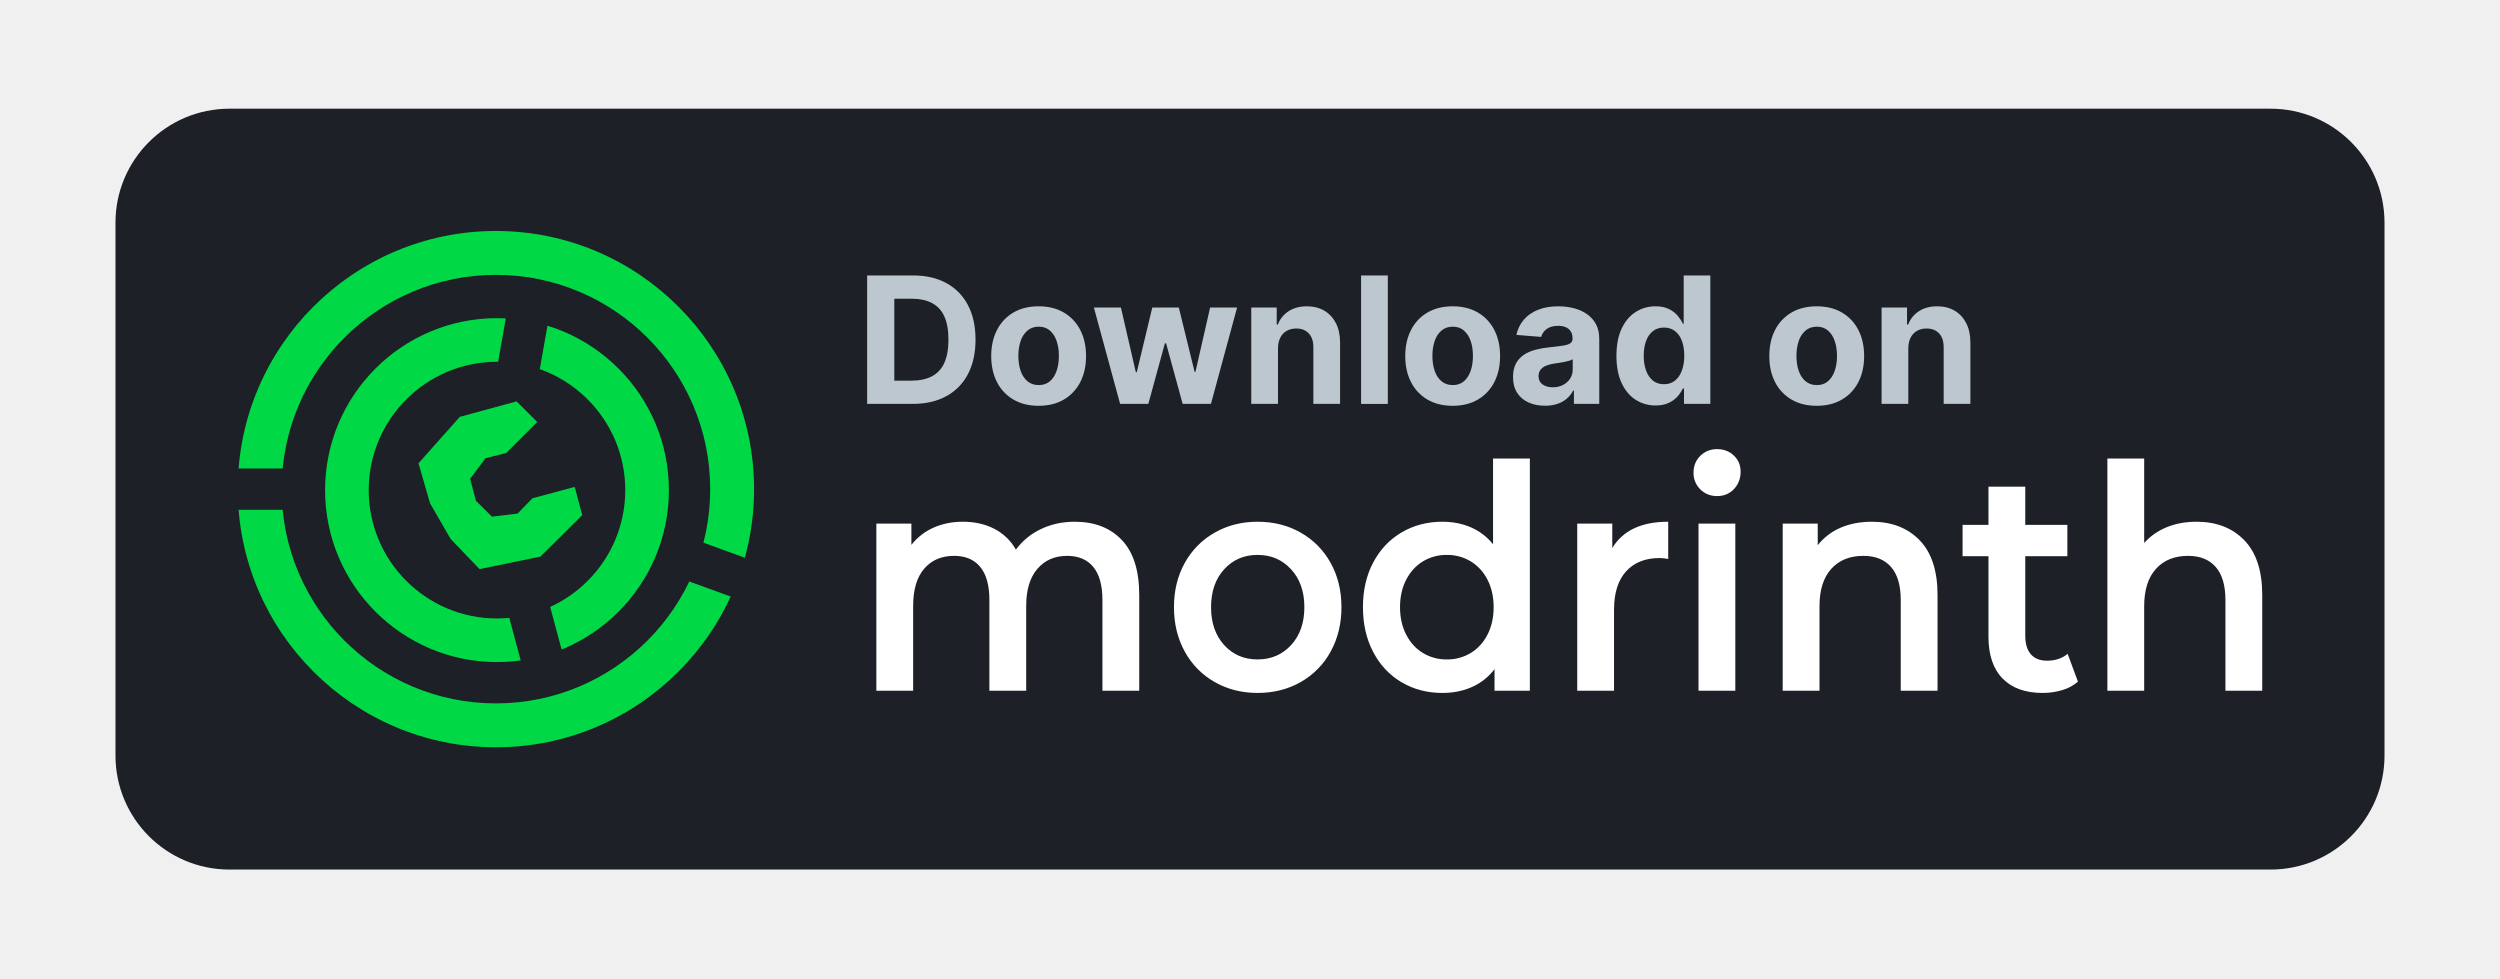
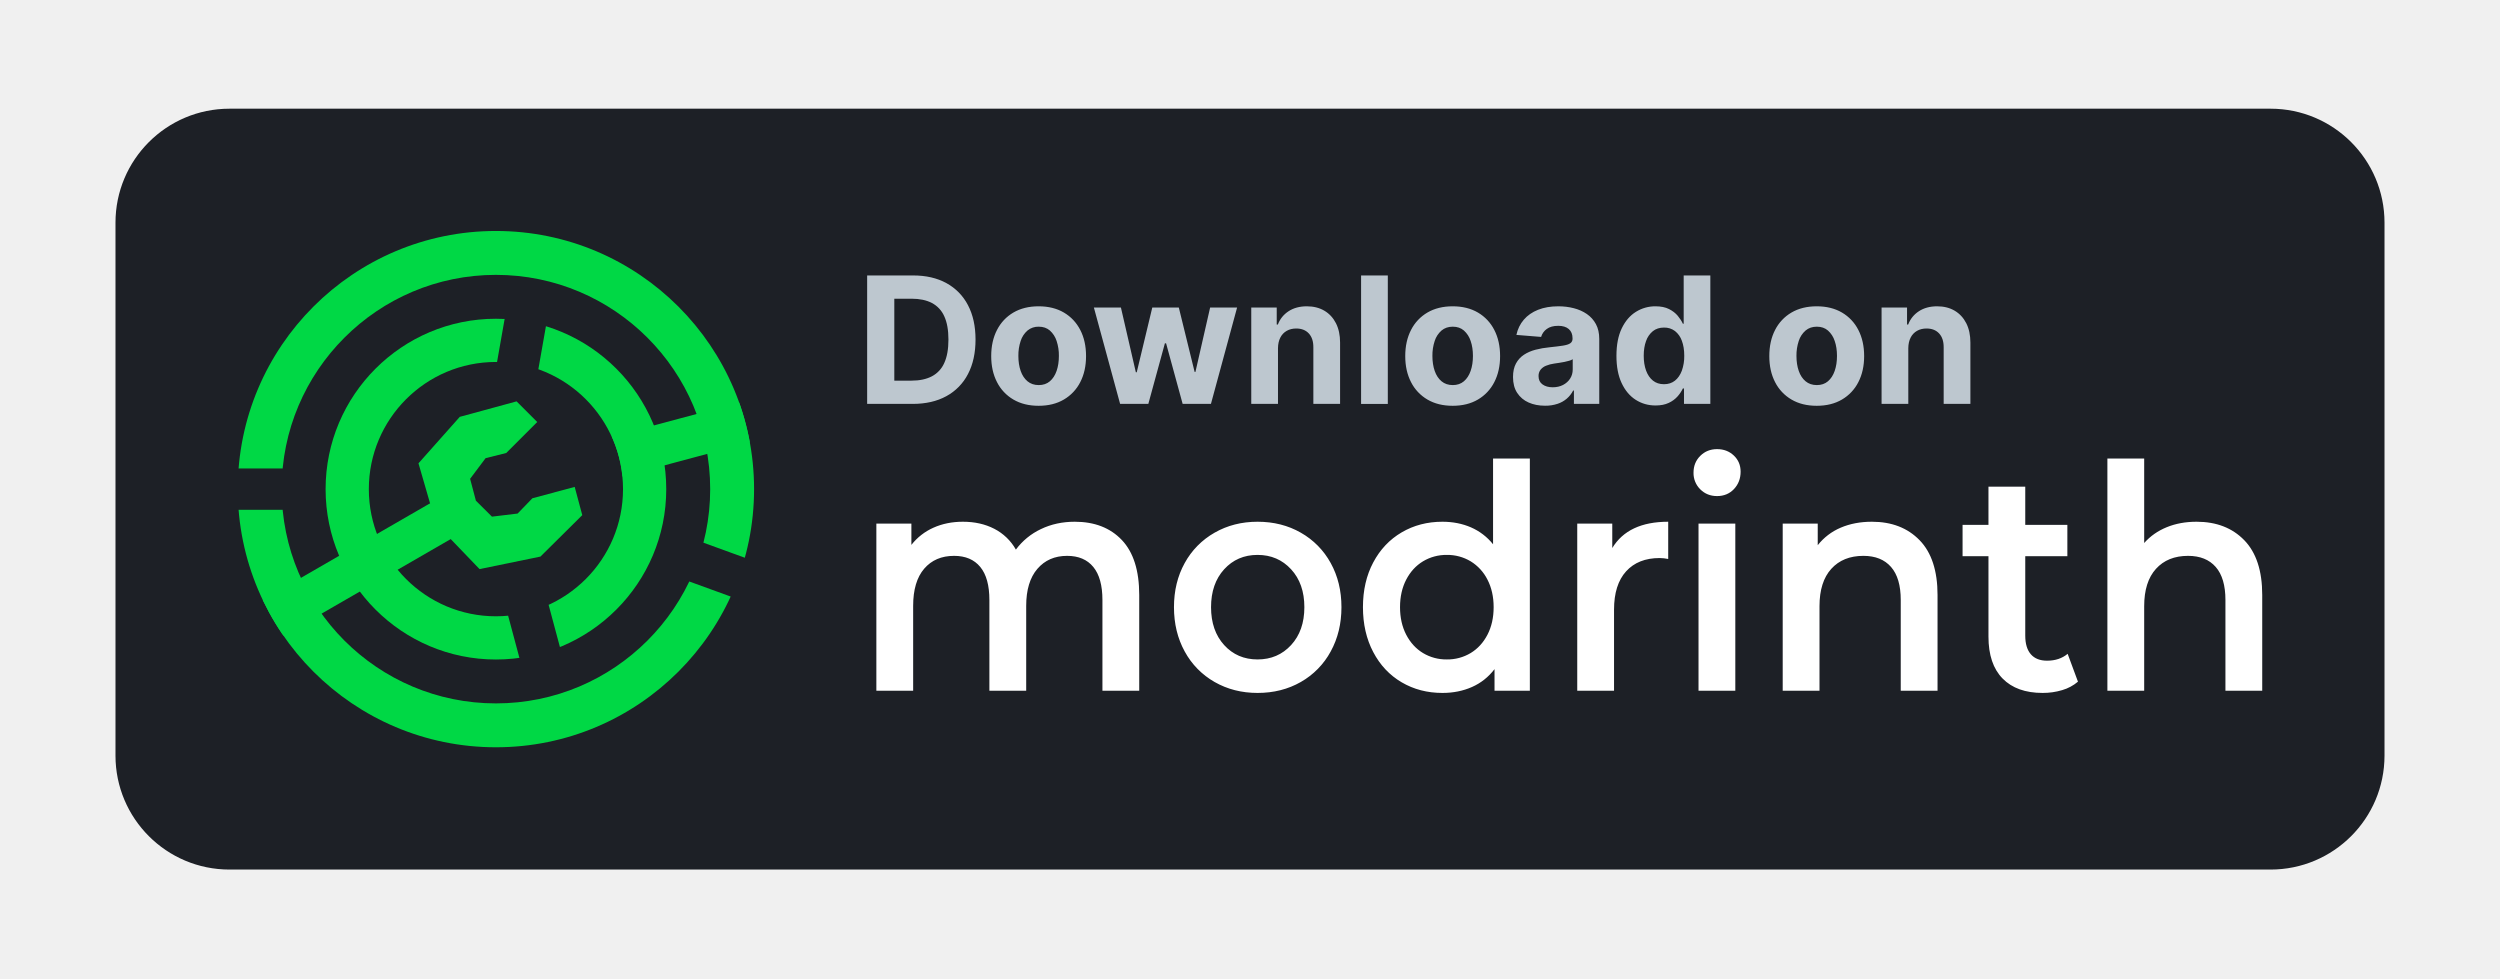
<svg xmlns="http://www.w3.org/2000/svg" xml:space="preserve" width="184" fill-rule="evenodd" stroke-linejoin="round" stroke-miterlimit="1.5" clip-rule="evenodd" viewBox="0 0 184 72">
  <path fill="none" d="M.5 0h183v72H.5z" />
  <path fill="#1d2026" d="M175.5 16.389A8.39 8.39 0 0 0 167.111 8H16.889A8.39 8.39 0 0 0 8.5 16.389v39.222A8.39 8.39 0 0 0 16.889 64h150.222a8.39 8.39 0 0 0 8.389-8.389V16.389Z" />
  <clipPath id="a">
-     <path d="M56.043 16.602h-38.93v38.943h38.93V16.602ZM35.044 35.803l.03.674 3.386 12.642 3.008-.806-3.297-12.309 2.227-12.63-3.067-.541-2.287 12.97Z" />
+     <path d="M55.5 17h-38v38h38V17ZM34.981 35.732l.029.668 3.355 12.526 2.98-.799-3.266-12.196 2.206-12.514-3.039-.536-2.265 12.851Z" />
  </clipPath>
  <g clip-path="url(#a)">
-     <path fill="#00d845" d="M36.578 23.417c6.983 0 12.652 5.671 12.652 12.657 0 6.985-5.669 12.656-12.652 12.656s-12.652-5.671-12.652-12.656c0-6.986 5.669-12.657 12.652-12.657Zm0 3.211c5.211 0 9.441 4.233 9.441 9.446 0 5.212-4.23 9.445-9.441 9.445s-9.441-4.233-9.441-9.445c0-5.213 4.23-9.446 9.441-9.446Z" />
+     <path fill="#00d845" d="M36.5 23.46c6.919 0 12.536 5.619 12.536 12.54 0 6.921-5.617 12.54-12.536 12.54S23.964 42.921 23.964 36c0-6.921 5.617-12.54 12.536-12.54Zm0 3.181c5.163 0 9.354 4.194 9.354 9.359s-4.191 9.359-9.354 9.359c-5.163 0-9.354-4.194-9.354-9.359s4.191-9.359 9.354-9.359Z" />
  </g>
  <clipPath id="b">
    <path d="M17.5 17v17.48h19l.52.092 18.1 6.588-1.04 2.856-17.848-6.496H17.5V55h38V17h-38Z" />
  </clipPath>
  <g clip-path="url(#b)">
    <path fill="#00d845" d="M36.5 17c10.486 0 19 8.514 19 19s-8.514 19-19 19-19-8.514-19-19 8.514-19 19-19Zm0 3.23c8.704 0 15.77 7.066 15.77 15.77S45.204 51.77 36.5 51.77 20.73 44.704 20.73 36s7.066-15.77 15.77-15.77Z" />
  </g>
+   <clipPath id="c">
+     <path d="M36.5 17c10.486 0 19 8.514 19 19s-8.514 19-19 19-19-8.514-19-19 8.514-19 19-19Zm0 15.029A3.972 3.972 0 0 1 40.471 36a3.972 3.972 0 0 1-3.971 3.971A3.972 3.972 0 0 1 32.529 36a3.972 3.972 0 0 1 3.971-3.971Z" />
+   </clipPath>
+   <g clip-path="url(#c)">
+     <path fill="none" stroke="#00d845" stroke-width="3.04" d="m36.5 36-17.035 9.835" />
+   </g>
+   <clipPath id="d">
+     <path d="M36.5 17c10.486 0 19 8.514 19 19s-8.514 19-19 19-19-8.514-19-19 8.514-19 19-19Zm0 9.637c5.168 0 9.363 4.195 9.363 9.363 0 5.168-4.195 9.363-9.363 9.363-5.168 0-9.363-4.195-9.363-9.363 0-5.168 4.195-9.363 9.363-9.363Z" />
+   </clipPath>
+   <g clip-path="url(#d)">
+     <path fill="none" stroke="#00d845" stroke-width="3.04" d="m36.5 36 19-5.091" />
+   </g>
  <path fill="#00d845" d="M31.652 37.044 30.8 34.1l3.04-3.42 4.18-1.14 1.52 1.52-2.28 2.28-1.52.38-1.14 1.52.426 1.611 1.182 1.174 1.887-.227 1.089-1.126 3.114-.835.557 2.077-3.078 3.05-4.482.922-2.123-2.21-1.52-2.632Z" />
  <path fill="#fff" fill-rule="nonzero" d="M79.102 38.4c1.459 0 2.615.449 3.467 1.347.852.899 1.278 2.246 1.278 4.043v7.049h-2.708v-6.68c0-1.075-.224-1.886-.672-2.431-.447-.545-1.09-.817-1.928-.817-.91 0-1.639.318-2.188.956-.549.637-.823 1.547-.823 2.729v6.243h-2.709v-6.68c0-1.075-.223-1.886-.671-2.431-.448-.545-1.091-.817-1.928-.817-.925 0-1.658.314-2.199.944-.542.63-.813 1.543-.813 2.741v6.243H64.5V38.538h2.578v1.566a4.235 4.235 0 0 1 1.625-1.267c.65-.291 1.372-.437 2.167-.437.866 0 1.635.172 2.307.518a3.836 3.836 0 0 1 1.592 1.532 4.878 4.878 0 0 1 1.842-1.509c.751-.361 1.581-.541 2.491-.541ZM92.556 51c-1.169 0-2.224-.269-3.163-.806a5.71 5.71 0 0 1-2.199-2.246c-.527-.96-.79-2.046-.79-3.26 0-1.213.263-2.295.79-3.248a5.725 5.725 0 0 1 2.199-2.234c.939-.538 1.994-.806 3.163-.806 1.185 0 2.246.268 3.185.806a5.711 5.711 0 0 1 2.199 2.234c.528.953.791 2.035.791 3.248 0 1.214-.263 2.3-.791 3.26a5.696 5.696 0 0 1-2.199 2.246c-.939.537-2 .806-3.185.806Zm0-2.465c.997 0 1.82-.353 2.47-1.059.65-.707.975-1.636.975-2.788 0-1.151-.325-2.081-.975-2.787-.65-.706-1.473-1.06-2.47-1.06-.996 0-1.816.354-2.459 1.06-.642.706-.964 1.636-.964 2.787 0 1.152.322 2.081.964 2.788.643.706 1.463 1.059 2.459 1.059Zm20.041-14.788v17.092h-2.6v-1.59c-.448.584-1 1.022-1.657 1.313-.658.292-1.383.438-2.178.438-1.112 0-2.112-.261-3-.783-.889-.522-1.586-1.263-2.091-2.223-.506-.96-.758-2.062-.758-3.306 0-1.244.252-2.342.758-3.294.505-.952 1.202-1.689 2.091-2.211.888-.522 1.888-.783 3-.783.766 0 1.466.138 2.102.414a4.257 4.257 0 0 1 1.625 1.244v-6.311h2.708Zm-6.11 14.788a3.32 3.32 0 0 0 1.755-.472c.52-.315.932-.764 1.235-1.348.303-.583.455-1.259.455-2.027 0-.767-.152-1.443-.455-2.027a3.327 3.327 0 0 0-1.235-1.347 3.32 3.32 0 0 0-1.755-.473 3.32 3.32 0 0 0-1.755.473c-.52.315-.931.764-1.235 1.347-.303.584-.455 1.26-.455 2.027 0 .768.152 1.444.455 2.027.304.584.715 1.033 1.235 1.348a3.32 3.32 0 0 0 1.755.472Zm12.176-8.2c.78-1.29 2.152-1.935 4.117-1.935v2.741a3.258 3.258 0 0 0-.629-.069c-1.054 0-1.877.326-2.47.979-.592.652-.888 1.593-.888 2.822v5.966h-2.708V38.538h2.578v1.797Zm6.348-1.797h2.708v12.301h-2.708V38.538Zm1.365-2.027c-.491 0-.903-.165-1.235-.495a1.67 1.67 0 0 1-.498-1.233c0-.491.166-.902.498-1.232.332-.33.744-.495 1.235-.495.491 0 .903.157 1.235.472.332.315.498.71.498 1.186 0 .507-.162.933-.487 1.279-.325.345-.741.518-1.246.518Zm11.396 1.889c1.459 0 2.629.453 3.51 1.359.881.906 1.321 2.25 1.321 4.031v7.049h-2.708v-6.68c0-1.075-.238-1.886-.715-2.431-.477-.545-1.155-.817-2.036-.817-.997 0-1.784.318-2.362.956-.578.637-.867 1.554-.867 2.752v6.22h-2.708V38.538h2.578v1.589a4.265 4.265 0 0 1 1.69-1.29c.679-.291 1.445-.437 2.297-.437Zm15.166 11.771a3.145 3.145 0 0 1-1.16.622 4.935 4.935 0 0 1-1.44.207c-1.271 0-2.253-.353-2.947-1.06-.693-.706-1.04-1.735-1.04-3.086v-5.92h-1.906V38.63h1.906v-2.81h2.708v2.81h3.099v2.304h-3.099v5.851c0 .598.138 1.055.412 1.37.275.315.672.472 1.192.472.606 0 1.112-.169 1.516-.506l.759 2.05Zm8.731-11.771c1.458 0 2.628.453 3.509 1.359.881.906 1.322 2.25 1.322 4.031v7.049h-2.708v-6.68c0-1.075-.238-1.886-.715-2.431-.477-.545-1.156-.817-2.037-.817-.996 0-1.783.318-2.361.956-.578.637-.867 1.554-.867 2.752v6.22h-2.708V33.747h2.708v6.219c.448-.507 1-.894 1.658-1.163.657-.269 1.39-.403 2.199-.403Z" />
  <path fill="#bdc7cf" fill-rule="nonzero" d="M67.173 29.727h-3.351v-9.454h3.379c.951 0 1.77.188 2.456.565a3.862 3.862 0 0 1 1.586 1.623c.371.705.556 1.548.556 2.53 0 .985-.185 1.831-.556 2.539a3.852 3.852 0 0 1-1.593 1.629c-.691.379-1.516.568-2.477.568Zm-1.352-1.712h1.269c.591 0 1.089-.106 1.494-.317a2.02 2.02 0 0 0 .914-.983c.204-.445.307-1.019.307-1.724 0-.699-.103-1.27-.307-1.713a2.021 2.021 0 0 0-.912-.979c-.403-.209-.9-.314-1.491-.314h-1.274v6.03Zm10.622 1.851c-.717 0-1.336-.153-1.858-.46a3.1 3.1 0 0 1-1.207-1.283c-.283-.549-.425-1.187-.425-1.913 0-.733.142-1.374.425-1.923.283-.55.685-.977 1.207-1.284.522-.306 1.141-.459 1.858-.459.717 0 1.337.153 1.858.459.522.307.924.734 1.208 1.284.283.549.424 1.19.424 1.923 0 .726-.141 1.364-.424 1.913a3.11 3.11 0 0 1-1.208 1.283c-.521.307-1.141.46-1.858.46Zm.009-1.524c.327 0 .599-.093.818-.279.218-.186.383-.441.496-.764.112-.323.168-.691.168-1.103a3.36 3.36 0 0 0-.168-1.104 1.745 1.745 0 0 0-.496-.766c-.219-.188-.491-.282-.818-.282a1.24 1.24 0 0 0-.828.282 1.706 1.706 0 0 0-.503.766 3.334 3.334 0 0 0-.169 1.104c0 .412.056.78.169 1.103.112.323.28.578.503.764.223.186.499.279.828.279Zm5.988 1.385-1.93-7.091h1.99l1.099 4.765h.064l1.145-4.765h1.953l1.163 4.737h.06l1.081-4.737h1.985l-1.925 7.091h-2.082l-1.219-4.459h-.088l-1.219 4.459H82.44Zm11.62-4.099v4.099h-1.967v-7.091h1.874v1.251h.083c.157-.412.421-.739.79-.981.369-.241.817-.362 1.343-.362.493 0 .922.108 1.288.323.366.216.651.523.854.921.203.399.305.873.305 1.424v4.515h-1.967v-4.164c.003-.434-.107-.773-.332-1.018-.225-.244-.534-.367-.928-.367-.265 0-.498.057-.699.171a1.17 1.17 0 0 0-.471.496c-.113.217-.17.478-.173.783Zm6.116-5.355h1.967v9.455h-1.967zm6.741 9.593c-.718 0-1.337-.153-1.859-.46a3.107 3.107 0 0 1-1.207-1.283c-.283-.549-.425-1.187-.425-1.913 0-.733.142-1.374.425-1.923a3.11 3.11 0 0 1 1.207-1.284c.522-.306 1.141-.459 1.859-.459.717 0 1.336.153 1.858.459a3.11 3.11 0 0 1 1.207 1.284c.283.549.425 1.19.425 1.923 0 .726-.142 1.364-.425 1.913a3.107 3.107 0 0 1-1.207 1.283c-.522.307-1.141.46-1.858.46Zm.009-1.524c.326 0 .598-.093.817-.279.218-.186.384-.441.496-.764.113-.323.169-.691.169-1.103 0-.413-.056-.781-.169-1.104a1.737 1.737 0 0 0-.496-.766c-.219-.188-.491-.282-.817-.282-.33 0-.606.094-.829.282a1.706 1.706 0 0 0-.503.766 3.36 3.36 0 0 0-.169 1.104c0 .412.057.78.169 1.103.112.323.28.578.503.764.223.186.499.279.829.279Zm6.786 1.519c-.452 0-.856-.079-1.21-.238a1.91 1.91 0 0 1-.837-.706c-.205-.312-.307-.702-.307-1.17 0-.394.072-.725.217-.993.144-.267.341-.483.59-.646.25-.163.534-.286.852-.369a6.447 6.447 0 0 1 1.004-.176c.413-.043.745-.084.997-.122.253-.039.436-.096.55-.173a.386.386 0 0 0 .171-.342v-.028c0-.292-.092-.518-.275-.678-.183-.16-.442-.24-.778-.24-.354 0-.635.077-.845.233a1.09 1.09 0 0 0-.415.584l-1.819-.148c.092-.431.274-.804.545-1.119.27-.316.621-.559 1.05-.73.429-.171.927-.256 1.493-.256.394 0 .772.046 1.134.139.361.092.683.235.965.429.281.194.503.442.667.745.163.304.244.666.244 1.088v4.782h-1.865v-.983h-.055a1.97 1.97 0 0 1-1.145.976 2.798 2.798 0 0 1-.928.141Zm.563-1.357c.29 0 .545-.058.767-.173.221-.116.395-.272.521-.469.126-.197.189-.42.189-.669v-.753a.982.982 0 0 1-.251.109 4.088 4.088 0 0 1-.358.088 9.157 9.157 0 0 1-.397.069l-.36.053a2.486 2.486 0 0 0-.605.161.98.98 0 0 0-.401.298.74.74 0 0 0-.143.464c0 .268.097.472.293.612.195.14.444.21.745.21Zm7.571 1.339c-.538 0-1.025-.14-1.461-.418-.435-.279-.78-.69-1.034-1.233-.254-.543-.381-1.21-.381-2.001 0-.812.131-1.489.393-2.029.261-.54.61-.945 1.045-1.214a2.677 2.677 0 0 1 1.434-.404c.397 0 .728.067.994.201.267.134.482.3.647.498.164.199.29.394.376.584h.06v-3.554h1.962v9.454h-1.939v-1.135h-.083a2.52 2.52 0 0 1-.39.584 1.971 1.971 0 0 1-.651.477c-.266.127-.59.19-.972.19Zm.623-1.565c.317 0 .586-.087.806-.261.22-.174.389-.418.508-.732a3.13 3.13 0 0 0 .178-1.103c0-.422-.059-.788-.176-1.099a1.572 1.572 0 0 0-.508-.72 1.293 1.293 0 0 0-.808-.254c-.323 0-.595.088-.817.263a1.619 1.619 0 0 0-.503.73c-.114.31-.171.67-.171 1.08 0 .412.058.776.173 1.092.116.315.284.561.504.738.22.177.491.266.814.266Zm11.242 1.588c-.718 0-1.337-.153-1.859-.46a3.107 3.107 0 0 1-1.207-1.283c-.283-.549-.424-1.187-.424-1.913 0-.733.141-1.374.424-1.923a3.11 3.11 0 0 1 1.207-1.284c.522-.306 1.141-.459 1.859-.459.717 0 1.336.153 1.858.459a3.11 3.11 0 0 1 1.207 1.284c.283.549.425 1.19.425 1.923 0 .726-.142 1.364-.425 1.913a3.107 3.107 0 0 1-1.207 1.283c-.522.307-1.141.46-1.858.46Zm.009-1.524c.326 0 .598-.093.817-.279.218-.186.384-.441.496-.764.113-.323.169-.691.169-1.103 0-.413-.056-.781-.169-1.104a1.737 1.737 0 0 0-.496-.766c-.219-.188-.491-.282-.817-.282-.329 0-.606.094-.829.282a1.706 1.706 0 0 0-.503.766 3.36 3.36 0 0 0-.169 1.104c0 .412.057.78.169 1.103.112.323.28.578.503.764.223.186.5.279.829.279Zm6.731-2.714v4.099h-1.967v-7.091h1.874v1.251h.083c.157-.412.421-.739.79-.981.369-.241.817-.362 1.343-.362.493 0 .922.108 1.288.323.366.216.651.523.854.921.203.399.305.873.305 1.424v4.515h-1.967v-4.164c.003-.434-.107-.773-.332-1.018-.225-.244-.534-.367-.928-.367-.265 0-.498.057-.699.171a1.17 1.17 0 0 0-.471.496c-.113.217-.17.478-.173.783Z" />
</svg>
